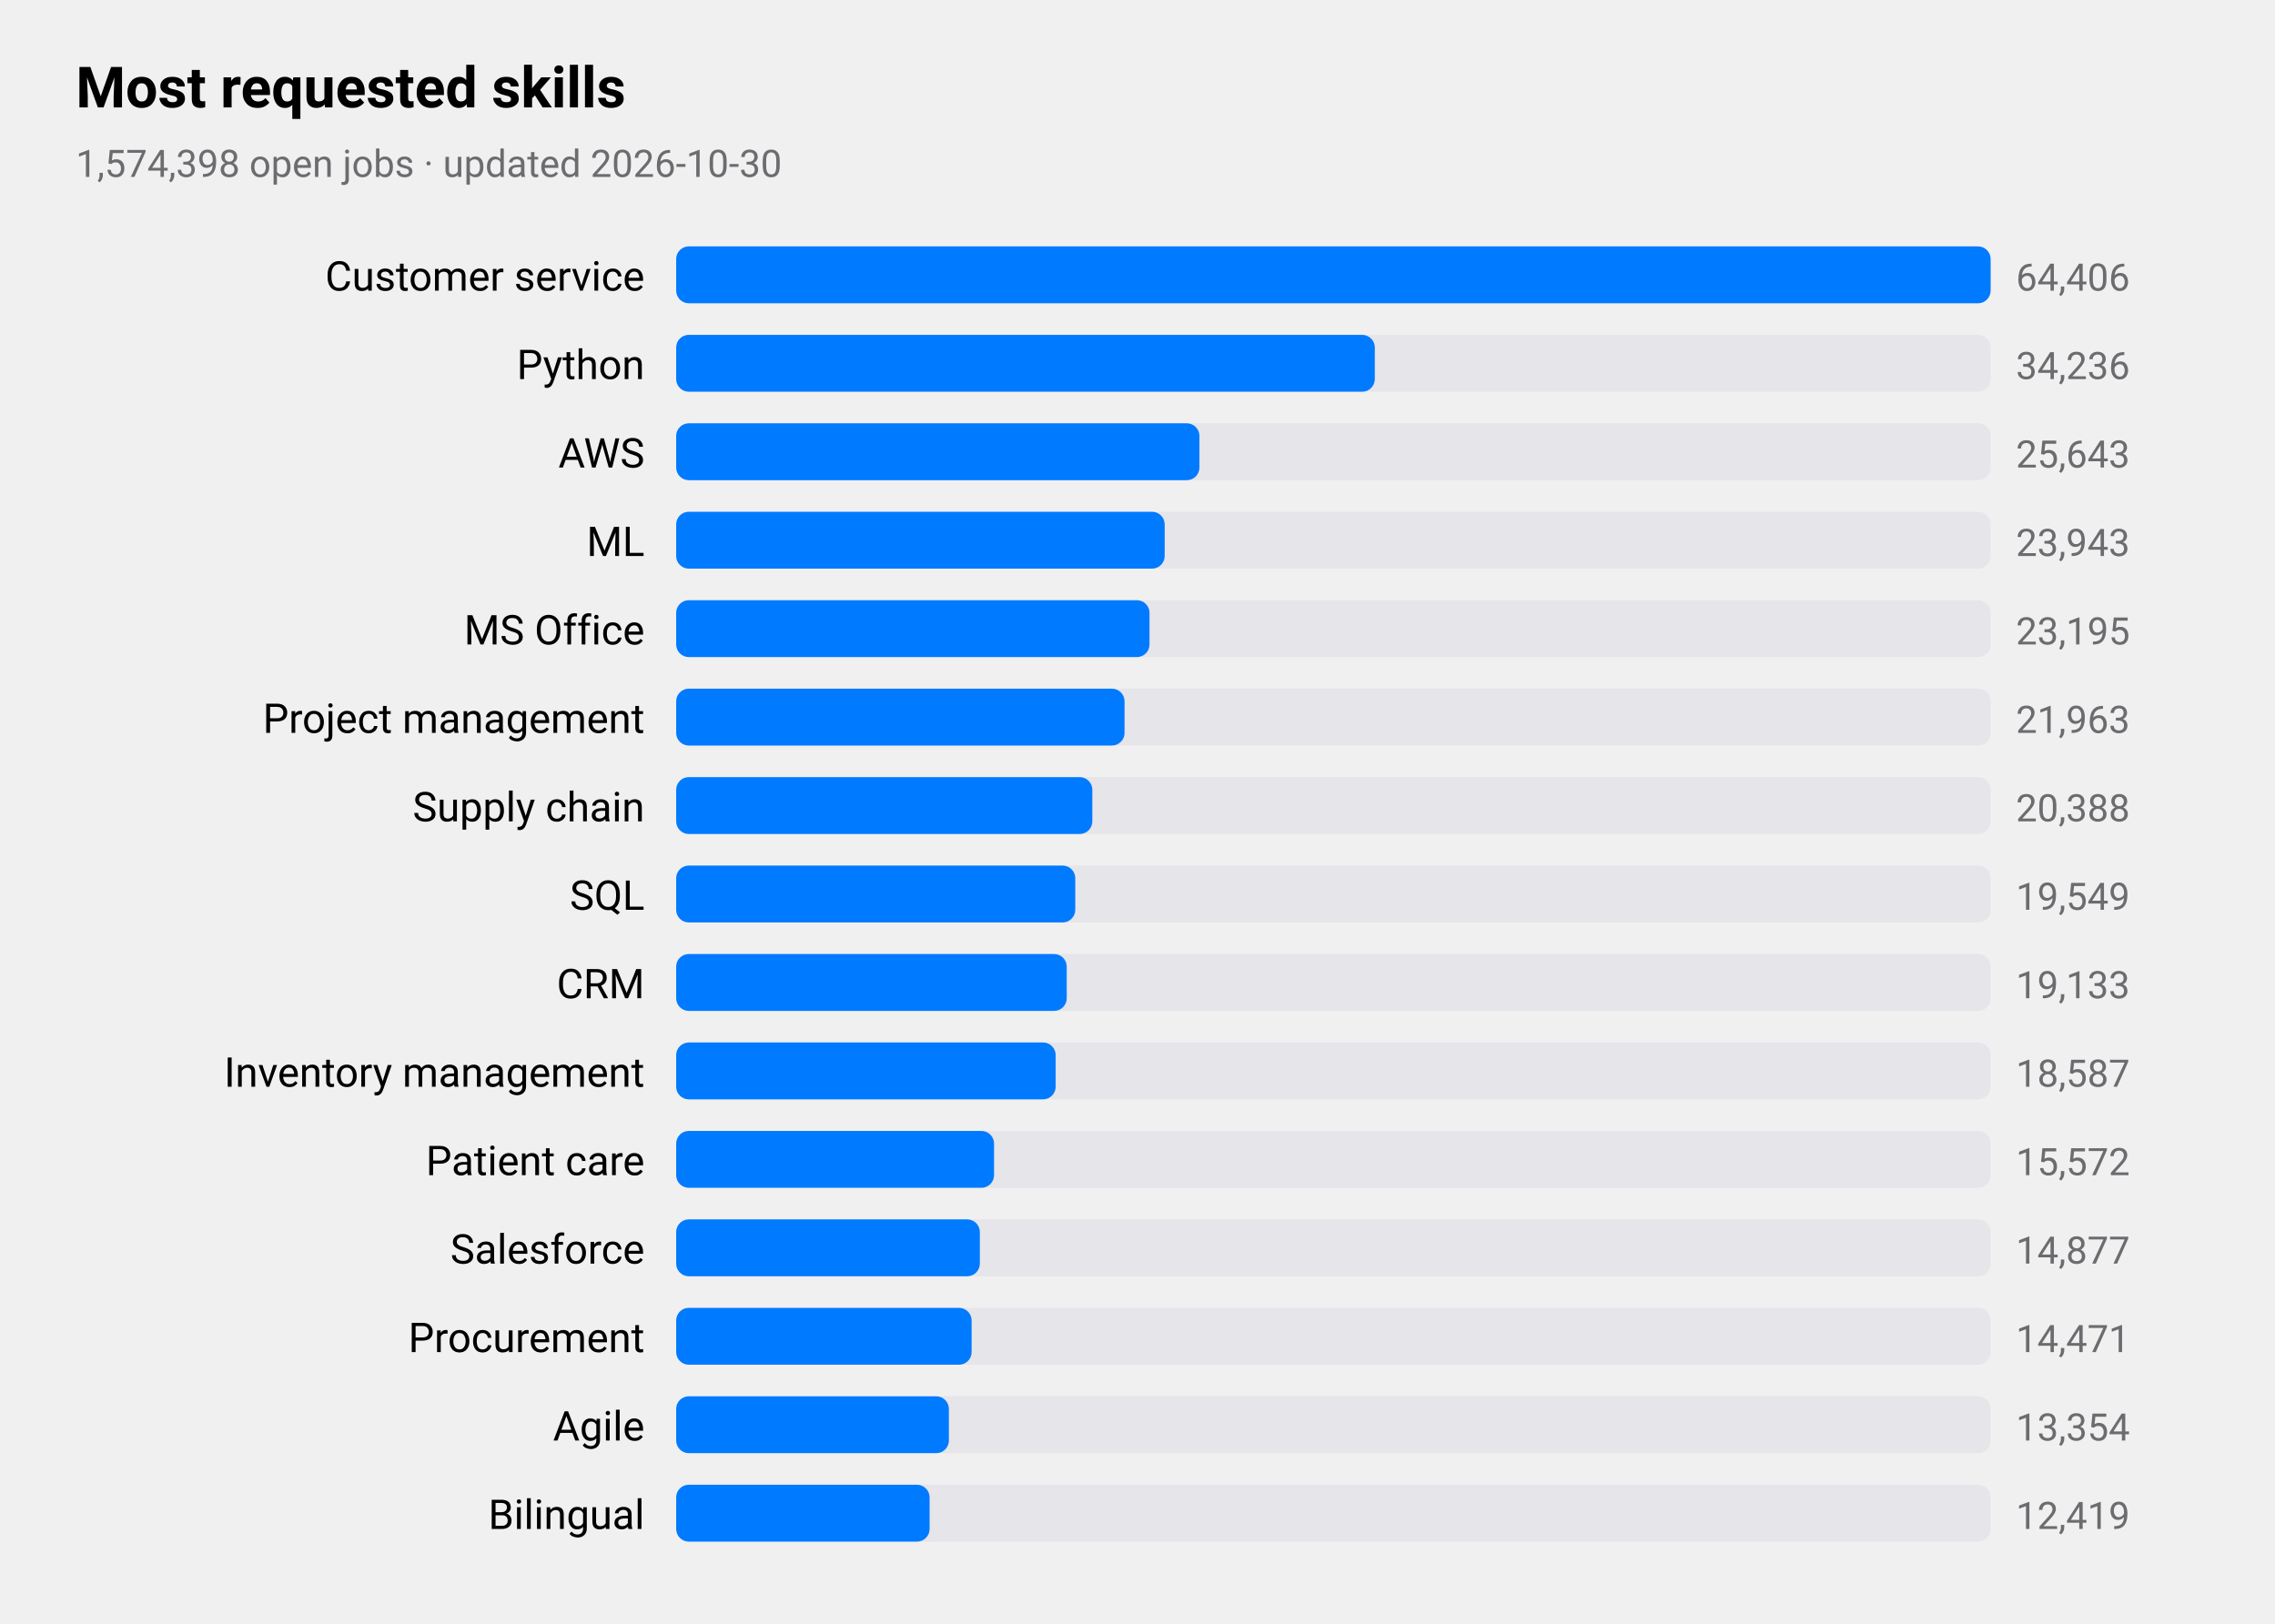
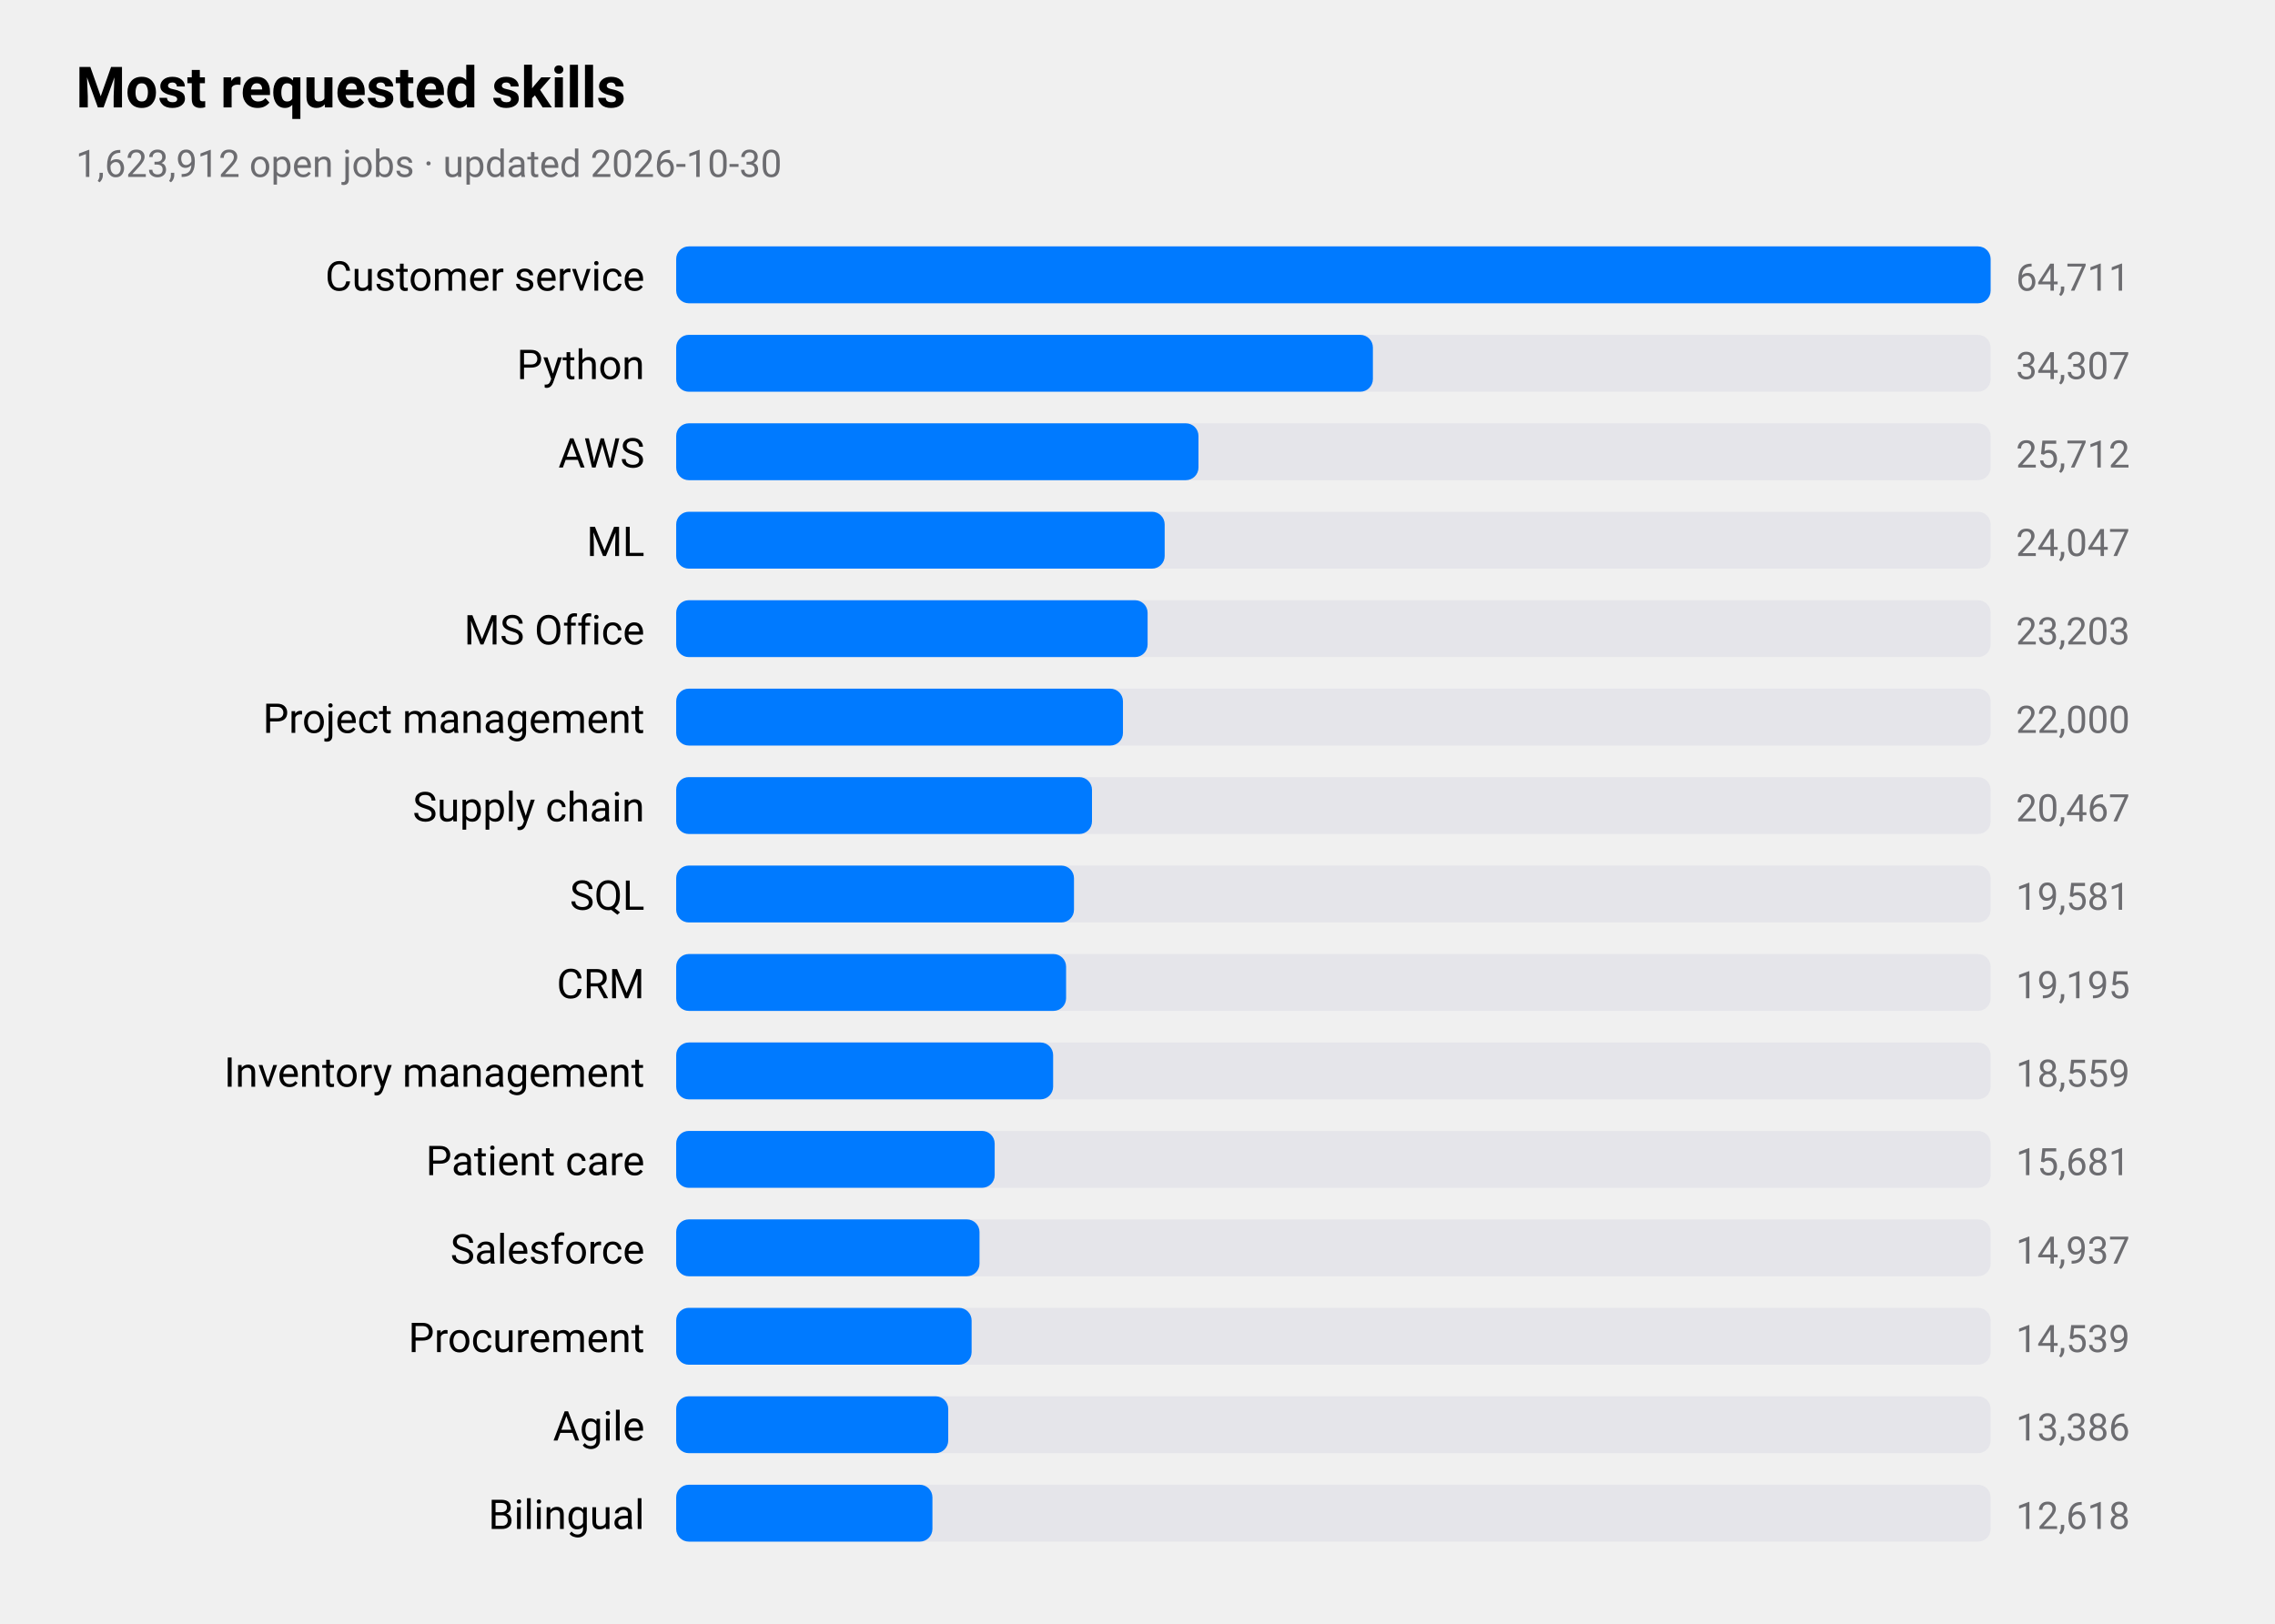
<svg xmlns="http://www.w3.org/2000/svg" viewBox="0 0 720 514" width="720" height="514" role="img" aria-label="Most requested skills">
  <style>
text{font-family:-apple-system,BlinkMacSystemFont,"SF Pro Text","Helvetica Neue","Segoe UI",Roboto,sans-serif;fill:#000}
.sub,.val,.axis{fill:#6c6c70}.bar{fill:#007aff}.track{fill:#e5e5ea}.grid{stroke:#d1d1d6}
.l1{fill:none;stroke:#007aff;stroke-width:2.5}.d1{fill:#007aff}.l2{fill:none;stroke:#ff9500;stroke-width:2.5}.d2{fill:#ff9500}
.l3{fill:none;stroke:#34c759;stroke-width:2.5}.d3{fill:#34c759}.l4{fill:none;stroke:#af52de;stroke-width:2.5}.d4{fill:#af52de}
.l5{fill:none;stroke:#ff3b30;stroke-width:2.5}.d5{fill:#ff3b30}.l6{fill:none;stroke:#00b8d4;stroke-width:2.5}.d6{fill:#00b8d4}
@media(prefers-color-scheme:dark){text{fill:#fff}.sub,.val,.axis{fill:#98989d}.bar{fill:#0a84ff}.track{fill:#2c2c2e}.grid{stroke:#38383a}
.l1{stroke:#0a84ff}.d1{fill:#0a84ff}.l2{stroke:#ff9f0a}.d2{fill:#ff9f0a}
.l3{stroke:#30d158}.d3{fill:#30d158}.l4{stroke:#bf5af2}.d4{fill:#bf5af2}.l5{stroke:#ff453a}.d5{fill:#ff453a}.l6{stroke:#40cbe0}.d6{fill:#40cbe0}}
</style>
  <text x="24" y="34" font-size="18" font-weight="600">Most requested skills</text>
-   <text class="sub" x="24" y="56" font-size="12">1,574,398 open jobs · updated 2026-10-30</text>
+   <text class="sub" x="24" y="56" font-size="12">1,623,912 open jobs · updated 2026-10-30</text>
  <text x="204" y="92" font-size="13" text-anchor="end">Customer service</text>
  <rect class="track" x="214" y="78" width="416" height="18" rx="4" />
  <rect class="bar" x="214" y="78" width="416.0" height="18" rx="4" />
-   <text class="val" x="638" y="92" font-size="12">64,406</text>
+   <text class="val" x="638" y="92" font-size="12">64,711</text>
  <text x="204" y="120" font-size="13" text-anchor="end">Python</text>
  <rect class="track" x="214" y="106" width="416" height="18" rx="4" />
-   <rect class="bar" x="214" y="106" width="221.1" height="18" rx="4" />
-   <text class="val" x="638" y="120" font-size="12">34,236</text>
+   <rect class="bar" x="214" y="106" width="220.5" height="18" rx="4" />
+   <text class="val" x="638" y="120" font-size="12">34,307</text>
  <text x="204" y="148" font-size="13" text-anchor="end">AWS</text>
  <rect class="track" x="214" y="134" width="416" height="18" rx="4" />
-   <rect class="bar" x="214" y="134" width="165.6" height="18" rx="4" />
-   <text class="val" x="638" y="148" font-size="12">25,643</text>
+   <rect class="bar" x="214" y="134" width="165.3" height="18" rx="4" />
+   <text class="val" x="638" y="148" font-size="12">25,712</text>
  <text x="204" y="176" font-size="13" text-anchor="end">ML</text>
  <rect class="track" x="214" y="162" width="416" height="18" rx="4" />
  <rect class="bar" x="214" y="162" width="154.6" height="18" rx="4" />
-   <text class="val" x="638" y="176" font-size="12">23,943</text>
+   <text class="val" x="638" y="176" font-size="12">24,047</text>
  <text x="204" y="204" font-size="13" text-anchor="end">MS Office</text>
  <rect class="track" x="214" y="190" width="416" height="18" rx="4" />
-   <rect class="bar" x="214" y="190" width="149.8" height="18" rx="4" />
-   <text class="val" x="638" y="204" font-size="12">23,195</text>
+   <rect class="bar" x="214" y="190" width="149.2" height="18" rx="4" />
+   <text class="val" x="638" y="204" font-size="12">23,203</text>
  <text x="204" y="232" font-size="13" text-anchor="end">Project management</text>
  <rect class="track" x="214" y="218" width="416" height="18" rx="4" />
-   <rect class="bar" x="214" y="218" width="141.9" height="18" rx="4" />
-   <text class="val" x="638" y="232" font-size="12">21,963</text>
+   <rect class="bar" x="214" y="218" width="141.4" height="18" rx="4" />
+   <text class="val" x="638" y="232" font-size="12">22,000</text>
  <text x="204" y="260" font-size="13" text-anchor="end">Supply chain</text>
  <rect class="track" x="214" y="246" width="416" height="18" rx="4" />
-   <rect class="bar" x="214" y="246" width="131.7" height="18" rx="4" />
-   <text class="val" x="638" y="260" font-size="12">20,388</text>
+   <rect class="bar" x="214" y="246" width="131.6" height="18" rx="4" />
+   <text class="val" x="638" y="260" font-size="12">20,467</text>
  <text x="204" y="288" font-size="13" text-anchor="end">SQL</text>
  <rect class="track" x="214" y="274" width="416" height="18" rx="4" />
-   <rect class="bar" x="214" y="274" width="126.3" height="18" rx="4" />
-   <text class="val" x="638" y="288" font-size="12">19,549</text>
+   <rect class="bar" x="214" y="274" width="125.9" height="18" rx="4" />
+   <text class="val" x="638" y="288" font-size="12">19,581</text>
  <text x="204" y="316" font-size="13" text-anchor="end">CRM</text>
  <rect class="track" x="214" y="302" width="416" height="18" rx="4" />
-   <rect class="bar" x="214" y="302" width="123.6" height="18" rx="4" />
-   <text class="val" x="638" y="316" font-size="12">19,133</text>
+   <rect class="bar" x="214" y="302" width="123.4" height="18" rx="4" />
+   <text class="val" x="638" y="316" font-size="12">19,195</text>
  <text x="204" y="344" font-size="13" text-anchor="end">Inventory management</text>
  <rect class="track" x="214" y="330" width="416" height="18" rx="4" />
-   <rect class="bar" x="214" y="330" width="120.1" height="18" rx="4" />
-   <text class="val" x="638" y="344" font-size="12">18,587</text>
+   <rect class="bar" x="214" y="330" width="119.3" height="18" rx="4" />
+   <text class="val" x="638" y="344" font-size="12">18,559</text>
  <text x="204" y="372" font-size="13" text-anchor="end">Patient care</text>
  <rect class="track" x="214" y="358" width="416" height="18" rx="4" />
-   <rect class="bar" x="214" y="358" width="100.6" height="18" rx="4" />
-   <text class="val" x="638" y="372" font-size="12">15,572</text>
+   <rect class="bar" x="214" y="358" width="100.8" height="18" rx="4" />
+   <text class="val" x="638" y="372" font-size="12">15,681</text>
  <text x="204" y="400" font-size="13" text-anchor="end">Salesforce</text>
  <rect class="track" x="214" y="386" width="416" height="18" rx="4" />
-   <rect class="bar" x="214" y="386" width="96.1" height="18" rx="4" />
-   <text class="val" x="638" y="400" font-size="12">14,877</text>
+   <rect class="bar" x="214" y="386" width="96.0" height="18" rx="4" />
+   <text class="val" x="638" y="400" font-size="12">14,937</text>
  <text x="204" y="428" font-size="13" text-anchor="end">Procurement</text>
  <rect class="track" x="214" y="414" width="416" height="18" rx="4" />
  <rect class="bar" x="214" y="414" width="93.5" height="18" rx="4" />
-   <text class="val" x="638" y="428" font-size="12">14,471</text>
+   <text class="val" x="638" y="428" font-size="12">14,539</text>
  <text x="204" y="456" font-size="13" text-anchor="end">Agile</text>
  <rect class="track" x="214" y="442" width="416" height="18" rx="4" />
-   <rect class="bar" x="214" y="442" width="86.3" height="18" rx="4" />
-   <text class="val" x="638" y="456" font-size="12">13,354</text>
+   <rect class="bar" x="214" y="442" width="86.1" height="18" rx="4" />
+   <text class="val" x="638" y="456" font-size="12">13,386</text>
  <text x="204" y="484" font-size="13" text-anchor="end">Bilingual</text>
  <rect class="track" x="214" y="470" width="416" height="18" rx="4" />
-   <rect class="bar" x="214" y="470" width="80.2" height="18" rx="4" />
-   <text class="val" x="638" y="484" font-size="12">12,419</text>
+   <rect class="bar" x="214" y="470" width="81.1" height="18" rx="4" />
+   <text class="val" x="638" y="484" font-size="12">12,618</text>
</svg>
